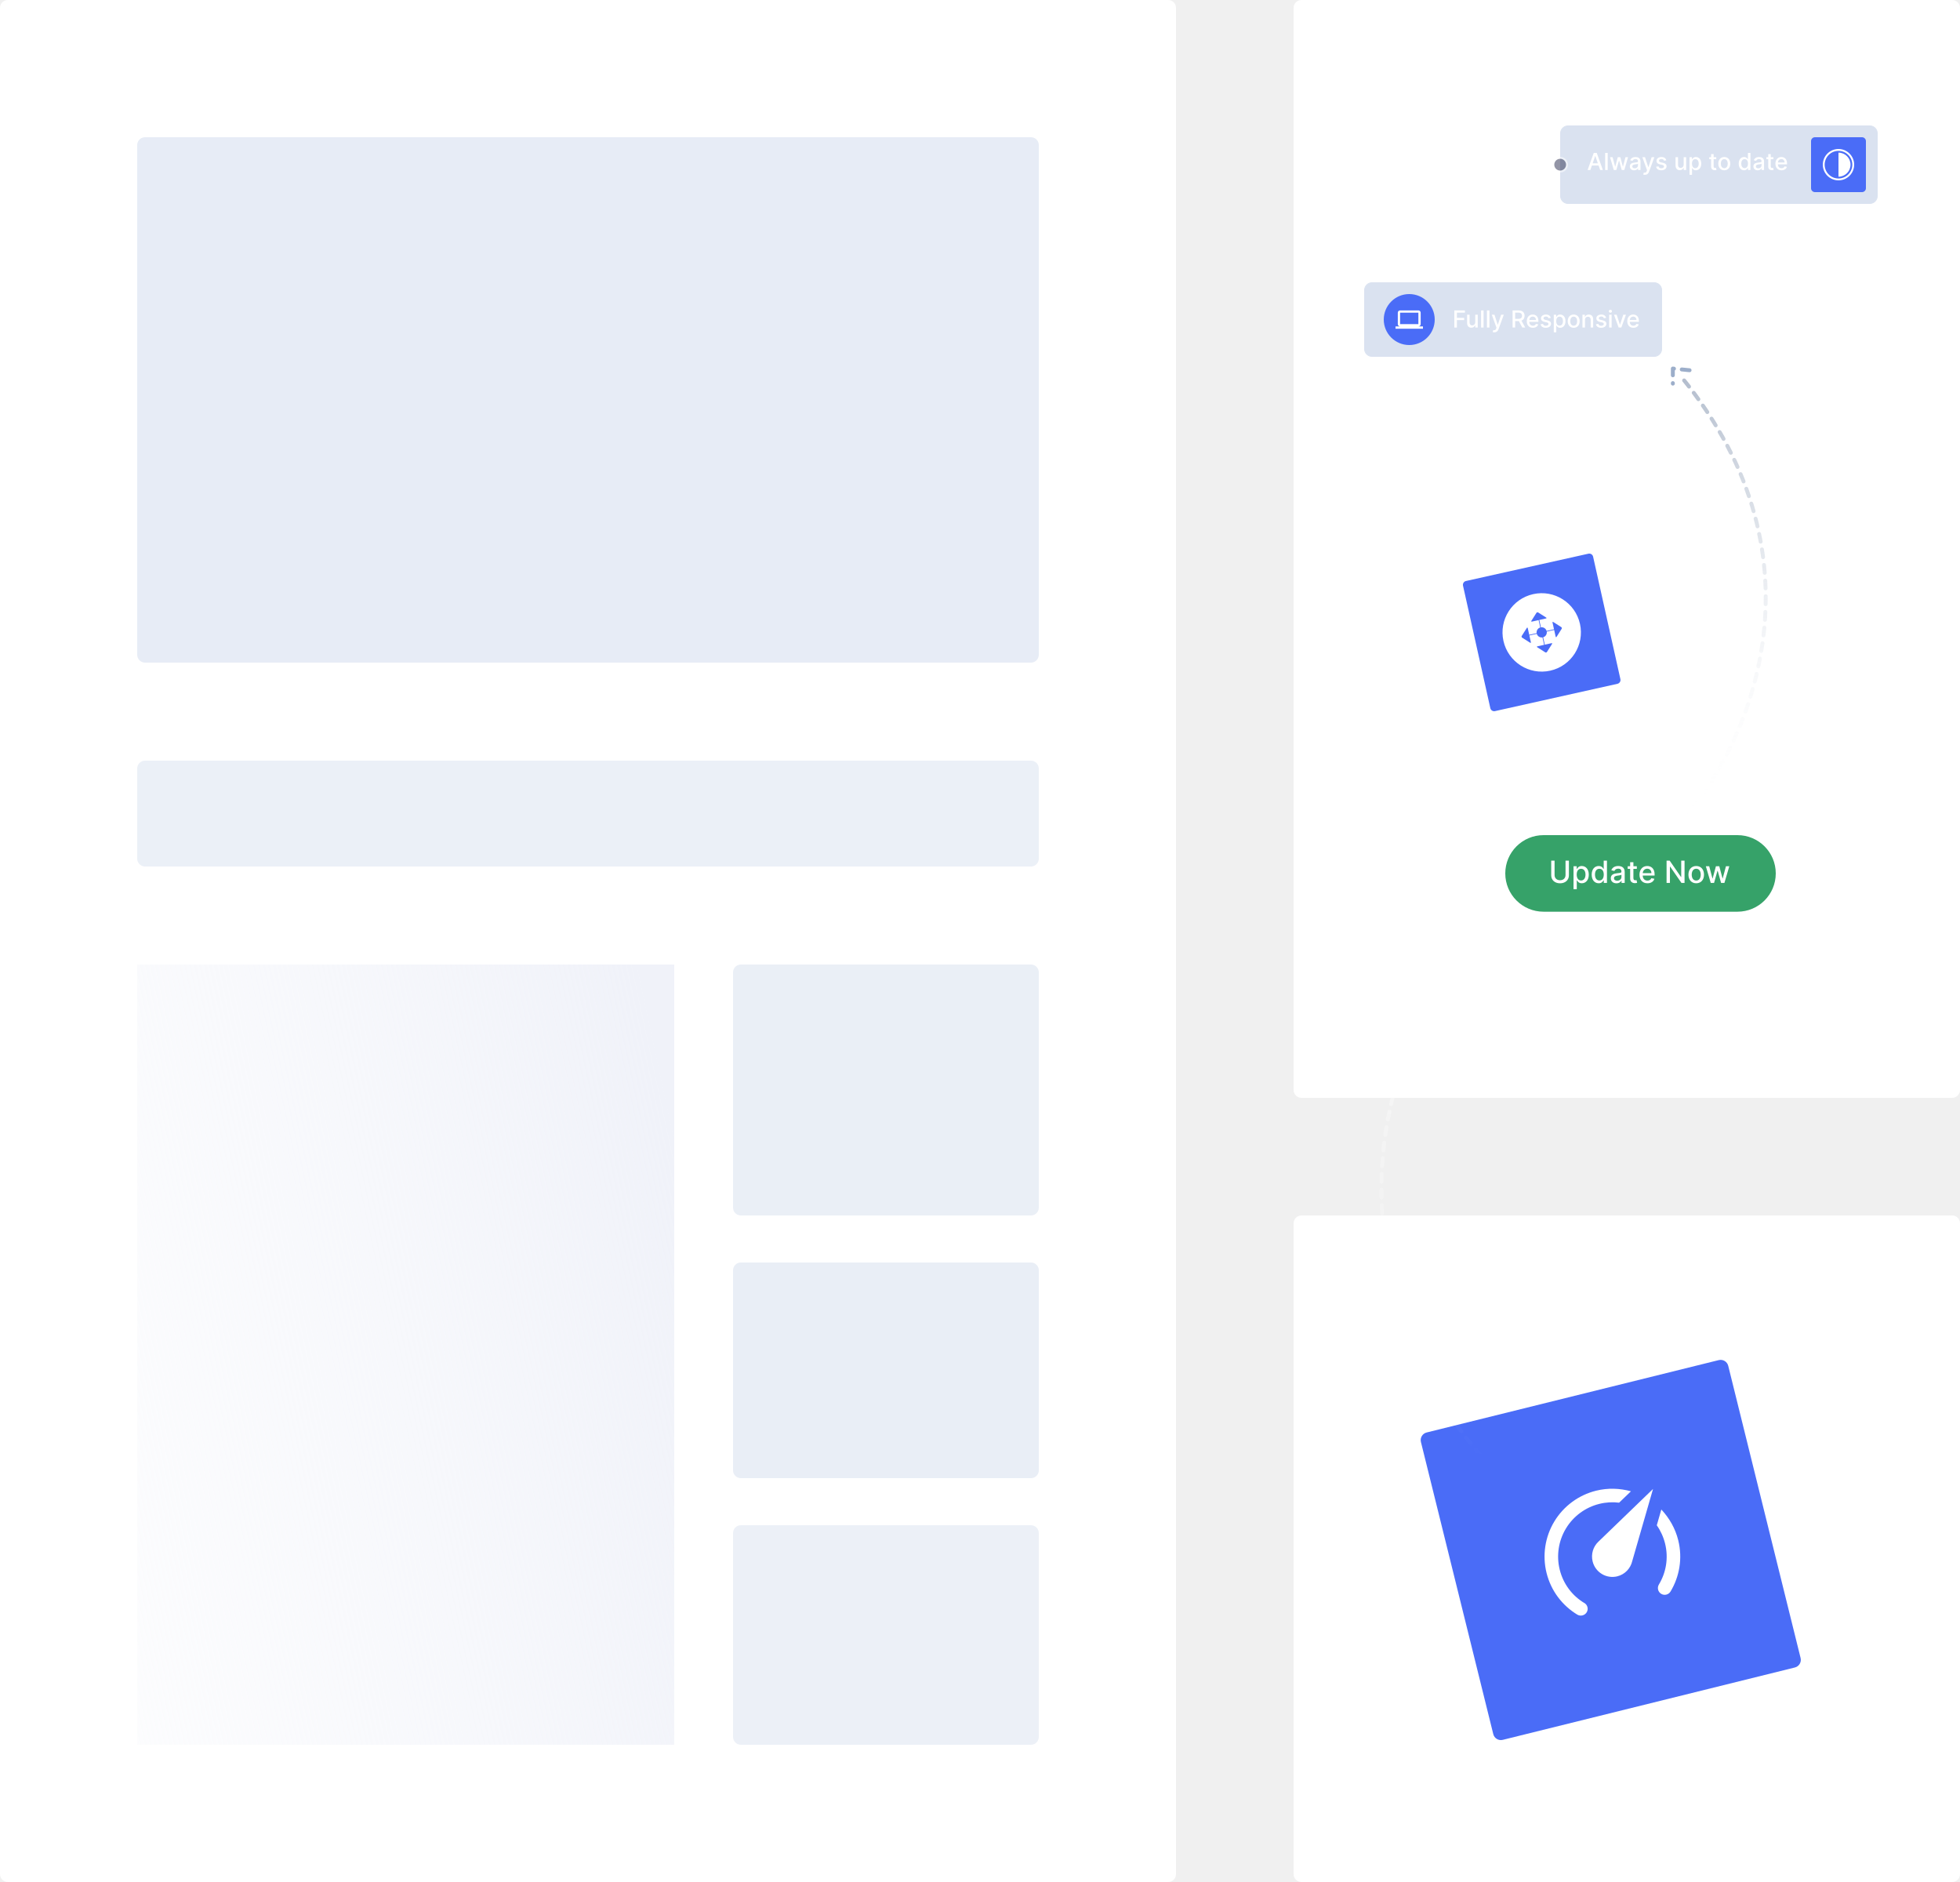
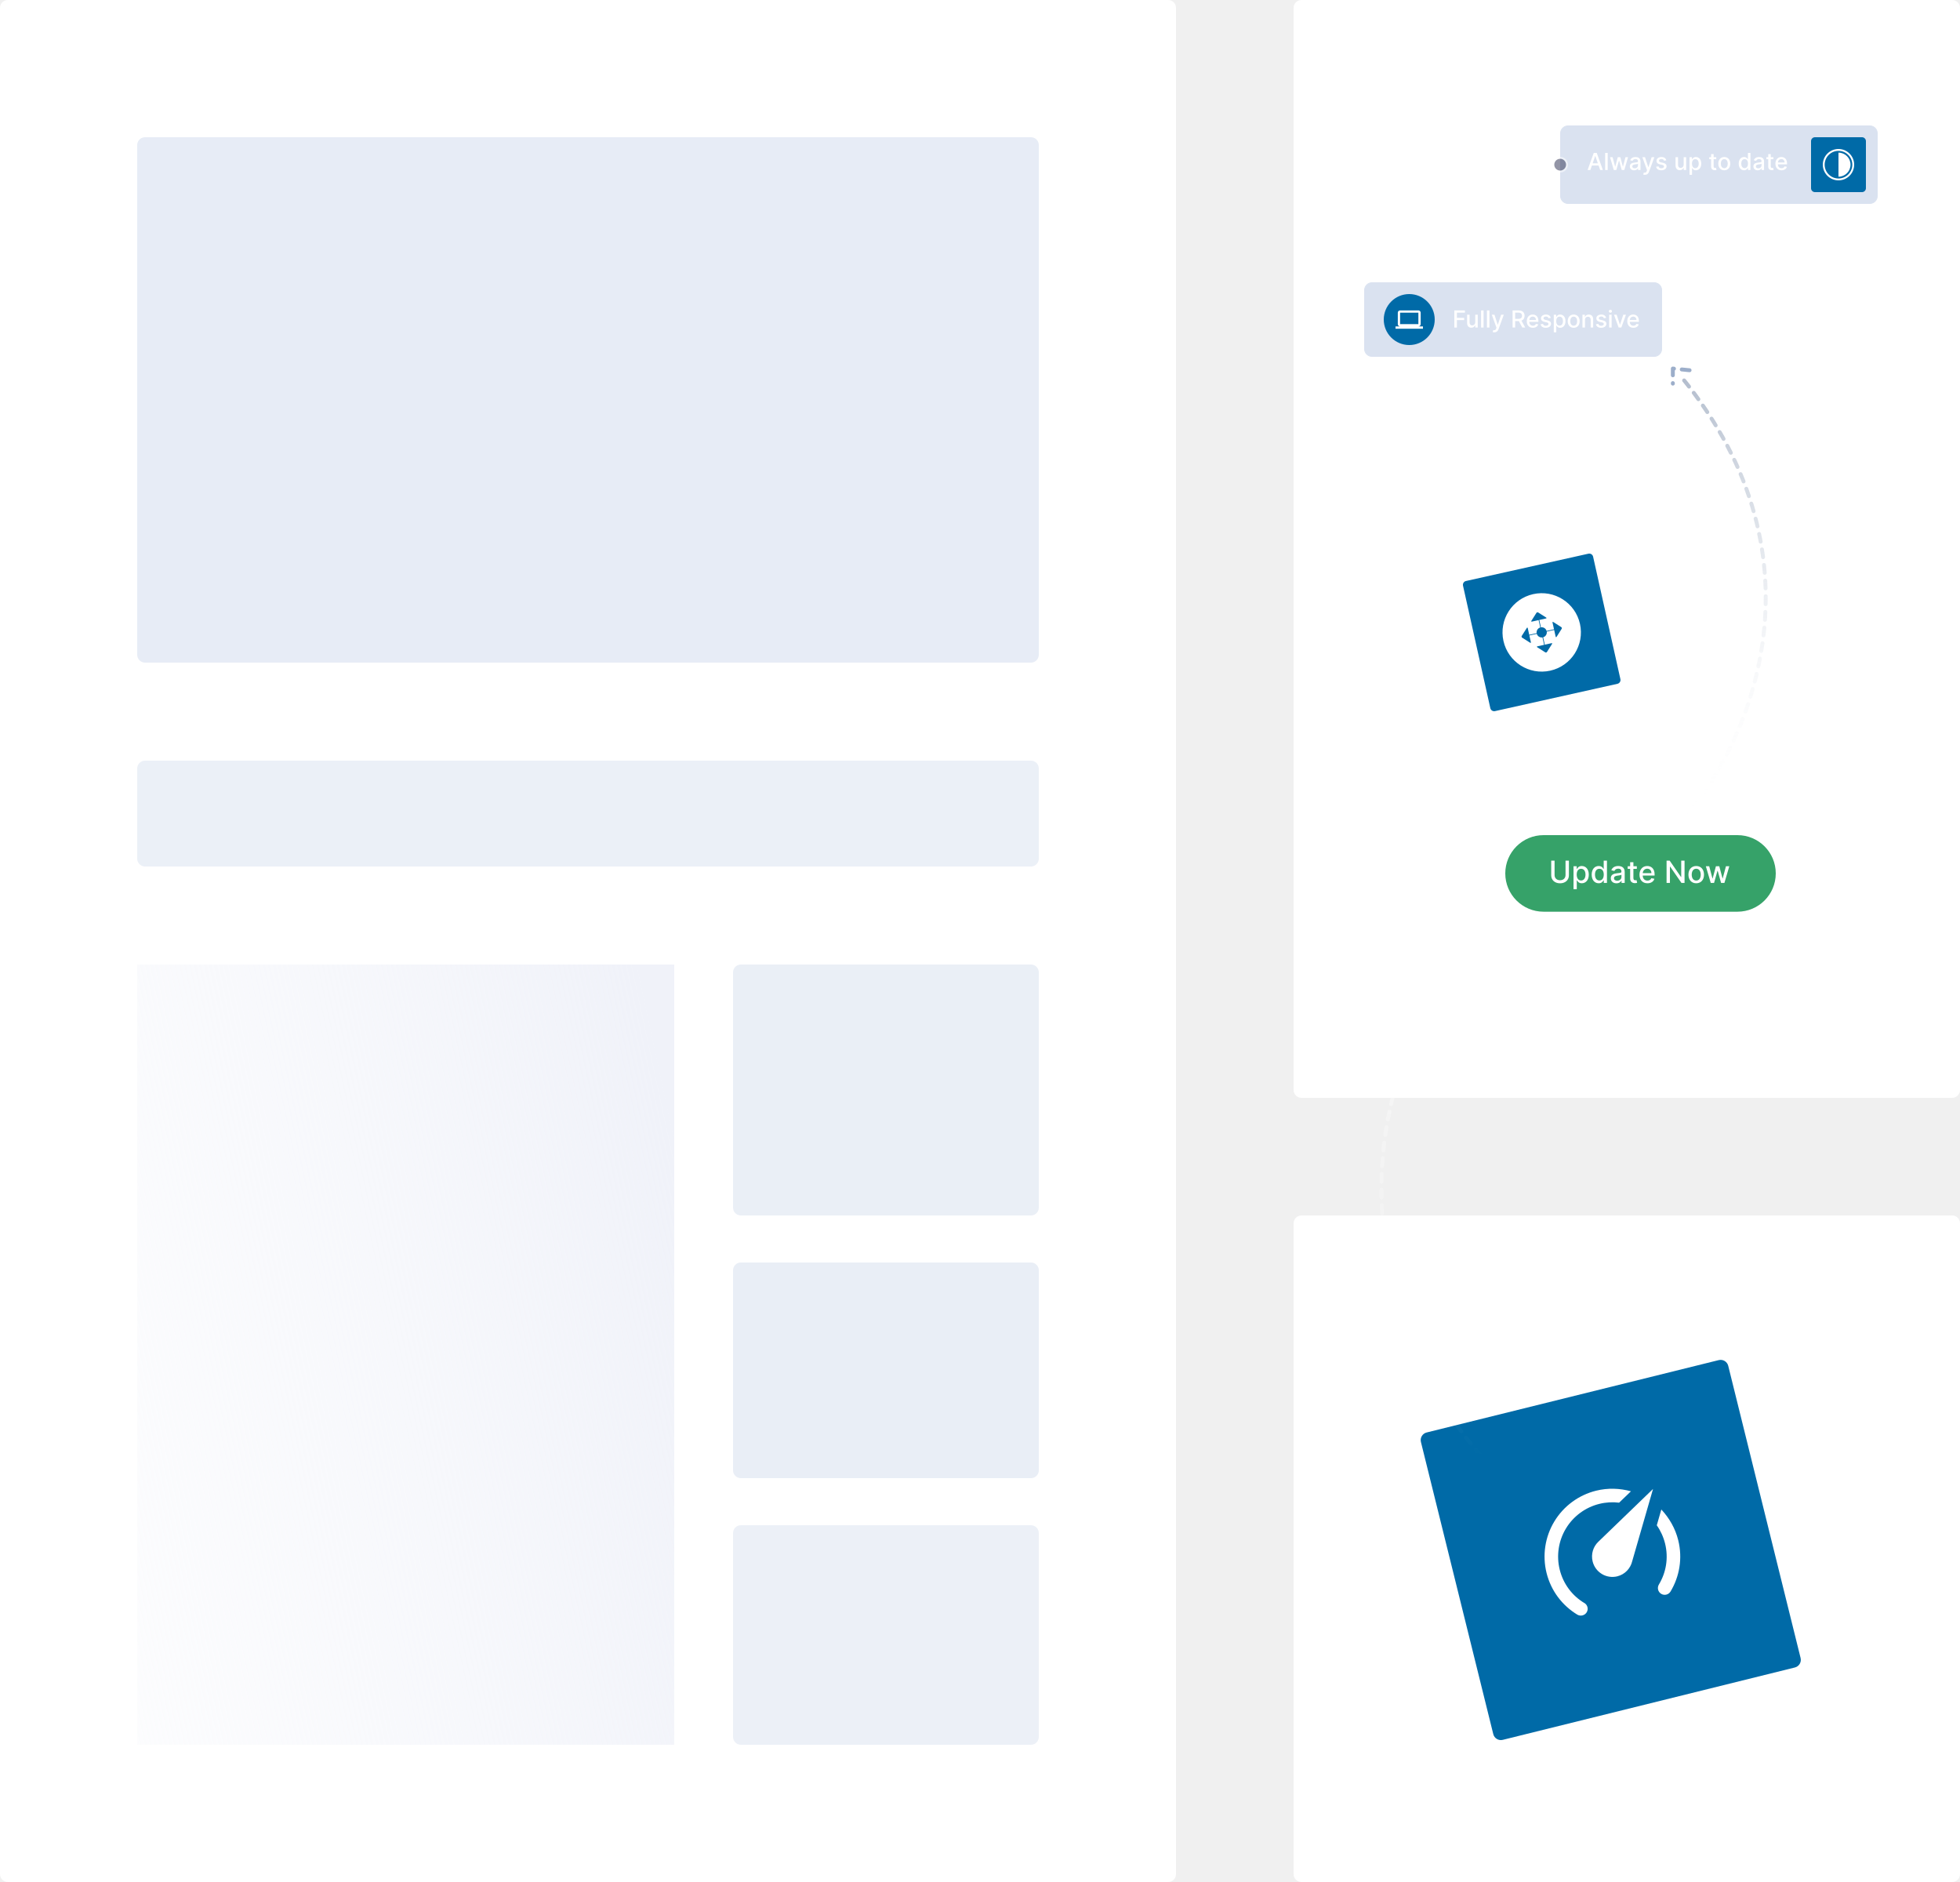
<svg xmlns="http://www.w3.org/2000/svg" width="500" height="480" viewBox="0 0 500 480" fill="none">
  <rect x="330" y="310" width="170" height="170" rx="2" fill="white" />
-   <rect x="362" y="365.831" width="80.765" height="80.765" rx="2" transform="rotate(-13.9128 362 365.831)" fill="#4A6CF7" />
+   <rect x="362" y="365.831" width="80.765" height="80.765" rx="2" transform="rotate(-13.9128 362 365.831)" fill="#006AA7" />
  <path d="M412.572 402.039C411.235 402.37 409.822 402.156 408.643 401.445C407.464 400.734 406.615 399.584 406.284 398.247C405.818 396.366 406.435 394.466 407.718 393.239L421.691 379.757L416.388 398.152C415.956 400.006 414.538 401.552 412.572 402.039ZM407.162 380.2C410.203 379.447 413.25 379.584 416.061 380.349L413.037 383.256C411.434 383.047 409.675 383.144 407.995 383.56C404.43 384.443 401.363 386.705 399.467 389.85C397.571 392.995 397.002 396.764 397.884 400.328C398.804 404.041 401.131 407.03 404.167 408.846L404.183 408.842C405.001 409.335 405.263 410.393 404.77 411.21C404.277 412.028 403.202 412.294 402.389 411.818C398.595 409.531 395.673 405.797 394.525 401.16C393.421 396.705 394.132 391.994 396.502 388.063C398.873 384.132 402.707 381.304 407.162 380.2ZM428.123 392.838C429.271 397.474 428.43 402.14 426.143 405.934C425.646 406.735 424.587 406.997 423.77 406.504C422.952 406.011 422.69 404.953 423.183 404.135C425.016 401.096 425.683 397.383 424.763 393.67C424.347 391.99 423.612 390.389 422.649 389.023L423.808 384.992C425.826 387.166 427.365 389.78 428.123 392.838Z" fill="white" />
  <rect width="300" height="480" rx="2" fill="white" />
  <rect x="35" y="35" width="230" height="134" rx="2" fill="#DAE2F0" fill-opacity="0.66" />
  <rect opacity="0.53" x="35" y="194" width="230" height="27" rx="2" fill="#DAE2F0" />
  <rect x="35" y="246" width="137" height="199" fill="url(#paint0_linear_1028_1032)" />
  <rect opacity="0.57" x="187" y="246" width="78" height="64" rx="2" fill="#DAE2F0" />
  <rect opacity="0.6" x="187" y="322" width="78" height="55" rx="2" fill="#DAE2F0" />
  <rect opacity="0.5" x="187" y="389" width="78" height="56" rx="2" fill="#DAE2F0" />
  <path d="M377.795 371.295C358.482 349.772 331.574 292.451 378.448 235.356" stroke="url(#paint1_linear_1028_1032)" stroke-linecap="round" stroke-linejoin="round" stroke-dasharray="2 2" />
  <path d="M375.753 233.513L380.883 233V237.617" stroke="url(#paint2_linear_1028_1032)" stroke-linecap="round" stroke-linejoin="round" stroke-dasharray="2 2" />
  <rect x="330" width="170" height="280" rx="2" fill="white" />
  <rect x="384" y="213" width="69" height="19.528" rx="9.764" fill="#36A269" />
  <path d="M399.37 219.51V223.177C399.37 223.948 398.838 224.503 397.972 224.503C397.109 224.503 396.574 223.948 396.574 223.177V219.51H395.717V223.246C395.717 224.439 396.61 225.285 397.972 225.285C399.334 225.285 400.23 224.439 400.23 223.246V219.51H399.37Z" fill="white" />
  <path d="M401.41 226.788H402.239V224.528H402.289C402.439 224.8 402.744 225.274 403.521 225.274C404.553 225.274 405.302 224.447 405.302 223.069C405.302 221.687 404.541 220.875 403.512 220.875C402.722 220.875 402.436 221.357 402.289 221.621H402.22V220.93H401.41V226.788ZM402.222 223.06C402.222 222.17 402.611 221.579 403.335 221.579C404.087 221.579 404.464 222.214 404.464 223.06C404.464 223.915 404.075 224.567 403.335 224.567C402.622 224.567 402.222 223.956 402.222 223.06Z" fill="white" />
  <path d="M407.826 225.274C408.602 225.274 408.908 224.8 409.057 224.528H409.127V225.191H409.937V219.51H409.107V221.621H409.057C408.908 221.357 408.625 220.875 407.831 220.875C406.802 220.875 406.045 221.687 406.045 223.069C406.045 224.447 406.791 225.274 407.826 225.274ZM408.009 224.567C407.268 224.567 406.883 223.915 406.883 223.06C406.883 222.214 407.26 221.579 408.009 221.579C408.733 221.579 409.121 222.17 409.121 223.06C409.121 223.956 408.725 224.567 408.009 224.567Z" fill="white" />
  <path d="M412.36 225.285C413.065 225.285 413.462 224.927 413.62 224.608H413.653V225.191H414.463V222.361C414.463 221.121 413.487 220.875 412.81 220.875C412.039 220.875 411.329 221.185 411.051 221.962L411.831 222.139C411.953 221.837 412.263 221.546 412.821 221.546C413.356 221.546 413.631 221.826 413.631 222.309V222.328C413.631 222.63 413.32 222.625 412.555 222.714C411.747 222.808 410.921 223.019 410.921 223.987C410.921 224.825 411.55 225.285 412.36 225.285ZM412.541 224.619C412.072 224.619 411.734 224.408 411.734 223.998C411.734 223.554 412.127 223.396 412.607 223.332C412.876 223.296 413.514 223.224 413.634 223.105V223.654C413.634 224.159 413.231 224.619 412.541 224.619Z" fill="white" />
  <path d="M417.557 220.93H416.683V219.909H415.853V220.93H415.229V221.596H415.853V224.112C415.851 224.886 416.442 225.26 417.096 225.246C417.36 225.243 417.537 225.194 417.634 225.157L417.485 224.472C417.429 224.483 417.326 224.508 417.193 224.508C416.924 224.508 416.683 224.42 416.683 223.94V221.596H417.557V220.93Z" fill="white" />
  <path d="M420.265 225.277C421.194 225.277 421.851 224.819 422.04 224.126L421.255 223.984C421.105 224.386 420.745 224.592 420.273 224.592C419.563 224.592 419.086 224.131 419.064 223.31H422.093V223.016C422.093 221.476 421.172 220.875 420.206 220.875C419.019 220.875 418.237 221.779 418.237 223.088C418.237 224.411 419.008 225.277 420.265 225.277ZM419.066 222.689C419.1 222.084 419.538 221.56 420.212 221.56C420.856 221.56 421.277 222.037 421.28 222.689H419.066Z" fill="white" />
  <path d="M429.732 219.51H428.883V223.682H428.83L425.94 219.51H425.147V225.191H426.004V221.024H426.057L428.944 225.191H429.732V219.51Z" fill="white" />
  <path d="M432.71 225.277C433.912 225.277 434.697 224.397 434.697 223.08C434.697 221.754 433.912 220.875 432.71 220.875C431.509 220.875 430.724 221.754 430.724 223.08C430.724 224.397 431.509 225.277 432.71 225.277ZM432.713 224.58C431.928 224.58 431.562 223.895 431.562 223.077C431.562 222.261 431.928 221.568 432.713 221.568C433.493 221.568 433.859 222.261 433.859 223.077C433.859 223.895 433.493 224.58 432.713 224.58Z" fill="white" />
  <path d="M436.416 225.191H437.26L438.125 222.114H438.189L439.054 225.191H439.9L441.151 220.93H440.294L439.465 224.045H439.423L438.591 220.93H437.734L436.896 224.059H436.855L436.02 220.93H435.163L436.416 225.191Z" fill="white" />
  <path d="M429.313 209C445.373 191.102 467.749 143.437 428.77 95.96" stroke="url(#paint3_linear_1028_1032)" stroke-linecap="round" stroke-linejoin="round" stroke-dasharray="2 2" />
  <path d="M431.011 94.427L426.746 94V97.839" stroke="#9CAECA" stroke-linecap="round" stroke-linejoin="round" stroke-dasharray="2 2" />
  <path d="M425.919 209.551C429.35 203.094 432.466 187.388 417.488 176.228" stroke="url(#paint4_linear_1028_1032)" stroke-width="0.7" stroke-linecap="round" stroke-linejoin="round" stroke-dasharray="2 2" />
  <rect x="348.1" y="72.1" width="75.8" height="18.8" rx="1.9" fill="#DAE2F0" stroke="#DAE2F0" stroke-width="0.2" />
  <path d="M371 83.538H371.658V81.636H373.512V81.071H371.658V79.742H373.706V79.175H371V83.538Z" fill="white" />
  <path d="M376.333 82.181C376.335 82.737 375.921 83.001 375.563 83.001C375.169 83.001 374.896 82.716 374.896 82.271V80.266H374.259V82.347C374.259 83.159 374.705 83.581 375.333 83.581C375.825 83.581 376.16 83.321 376.311 82.972H376.345V83.538H376.972V80.266H376.333V82.181Z" fill="white" />
  <path d="M378.465 79.175H377.828V83.538H378.465V79.175Z" fill="white" />
  <path d="M379.959 79.175H379.322V83.538H379.959V79.175Z" fill="white" />
  <path d="M381.219 84.766C381.745 84.766 382.077 84.491 382.267 83.975L383.62 80.272L382.932 80.266L382.103 82.805H382.069L381.24 80.266H380.558L381.756 83.581L381.677 83.798C381.515 84.233 381.287 84.269 380.938 84.173L380.784 84.695C380.861 84.729 381.027 84.766 381.219 84.766Z" fill="white" />
  <path d="M385.859 83.538H386.518V81.887H387.413C387.428 81.887 387.44 81.887 387.455 81.887L388.342 83.538H389.092L388.124 81.772C388.659 81.574 388.925 81.129 388.925 80.543C388.925 79.739 388.427 79.175 387.415 79.175H385.859V83.538ZM386.518 81.32V79.739H387.344C387.994 79.739 388.263 80.048 388.263 80.543C388.263 81.035 387.994 81.32 387.353 81.32H386.518Z" fill="white" />
  <path d="M391.045 83.604C391.759 83.604 392.264 83.253 392.409 82.72L391.806 82.612C391.691 82.921 391.414 83.078 391.051 83.078C390.506 83.078 390.139 82.724 390.122 82.094H392.449V81.868C392.449 80.685 391.742 80.223 391 80.223C390.088 80.223 389.487 80.918 389.487 81.923C389.487 82.94 390.08 83.604 391.045 83.604ZM390.124 81.617C390.15 81.152 390.487 80.749 391.004 80.749C391.499 80.749 391.823 81.116 391.825 81.617H390.124Z" fill="white" />
  <path d="M395.608 81.065C395.476 80.555 395.078 80.223 394.37 80.223C393.631 80.223 393.107 80.613 393.107 81.192C393.107 81.657 393.388 81.966 394.002 82.102L394.556 82.224C394.871 82.294 395.018 82.435 395.018 82.639C395.018 82.893 394.748 83.091 394.33 83.091C393.949 83.091 393.703 82.927 393.627 82.605L393.011 82.699C393.118 83.278 393.599 83.604 394.334 83.604C395.125 83.604 395.672 83.185 395.672 82.592C395.672 82.13 395.378 81.844 394.777 81.706L394.257 81.587C393.897 81.501 393.742 81.38 393.744 81.158C393.742 80.907 394.015 80.728 394.377 80.728C394.773 80.728 394.956 80.947 395.031 81.167L395.608 81.065Z" fill="white" />
  <path d="M396.373 84.766H397.01V83.029H397.048C397.163 83.238 397.398 83.602 397.994 83.602C398.787 83.602 399.362 82.967 399.362 81.908C399.362 80.847 398.778 80.223 397.988 80.223C397.381 80.223 397.161 80.594 397.048 80.796H396.995V80.266H396.373V84.766ZM396.997 81.902C396.997 81.218 397.295 80.764 397.851 80.764C398.429 80.764 398.719 81.252 398.719 81.902C398.719 82.558 398.42 83.059 397.851 83.059C397.304 83.059 396.997 82.59 396.997 81.902Z" fill="white" />
  <path d="M401.454 83.604C402.377 83.604 402.98 82.929 402.98 81.917C402.98 80.898 402.377 80.223 401.454 80.223C400.532 80.223 399.929 80.898 399.929 81.917C399.929 82.929 400.532 83.604 401.454 83.604ZM401.456 83.07C400.854 83.07 400.572 82.543 400.572 81.915C400.572 81.288 400.854 80.756 401.456 80.756C402.055 80.756 402.336 81.288 402.336 81.915C402.336 82.543 402.055 83.07 401.456 83.07Z" fill="white" />
  <path d="M404.328 81.595C404.328 81.073 404.648 80.775 405.091 80.775C405.523 80.775 405.786 81.058 405.786 81.533V83.538H406.423V81.457C406.423 80.647 405.977 80.223 405.308 80.223C404.816 80.223 404.494 80.451 404.343 80.798H404.303V80.266H403.691V83.538H404.328V81.595Z" fill="white" />
  <path d="M409.729 81.065C409.597 80.555 409.199 80.223 408.491 80.223C407.752 80.223 407.228 80.613 407.228 81.192C407.228 81.657 407.509 81.966 408.123 82.102L408.677 82.224C408.992 82.294 409.139 82.435 409.139 82.639C409.139 82.893 408.869 83.091 408.451 83.091C408.07 83.091 407.825 82.927 407.748 82.605L407.132 82.699C407.239 83.278 407.72 83.604 408.455 83.604C409.246 83.604 409.793 83.185 409.793 82.592C409.793 82.13 409.499 81.844 408.898 81.706L408.379 81.587C408.018 81.501 407.863 81.38 407.865 81.158C407.863 80.907 408.136 80.728 408.498 80.728C408.894 80.728 409.077 80.947 409.152 81.167L409.729 81.065Z" fill="white" />
  <path d="M410.494 83.538H411.131V80.266H410.494V83.538ZM410.816 79.761C411.035 79.761 411.218 79.59 411.218 79.381C411.218 79.173 411.035 79 410.816 79C410.594 79 410.413 79.173 410.413 79.381C410.413 79.59 410.594 79.761 410.816 79.761Z" fill="white" />
  <path d="M414.788 80.266H414.104L413.277 82.784H413.243L412.414 80.266H411.73L412.919 83.538H413.601L414.788 80.266Z" fill="white" />
  <path d="M416.68 83.604C417.393 83.604 417.898 83.253 418.043 82.72L417.44 82.612C417.325 82.921 417.048 83.078 416.686 83.078C416.141 83.078 415.774 82.724 415.757 82.094H418.084V81.868C418.084 80.685 417.376 80.223 416.635 80.223C415.723 80.223 415.122 80.918 415.122 81.923C415.122 82.94 415.714 83.604 416.68 83.604ZM415.759 81.617C415.785 81.152 416.121 80.749 416.639 80.749C417.134 80.749 417.457 81.116 417.46 81.617H415.759Z" fill="white" />
-   <circle cx="359.5" cy="81.5" r="6.5" fill="#4A6CF7" />
+   <circle cx="359.5" cy="81.5" r="6.5" fill="#006AA7" />
  <path d="M357.167 79.75H361.833V82.667H357.167V79.75ZM361.833 83.25C361.988 83.25 362.136 83.189 362.246 83.079C362.355 82.97 362.417 82.822 362.417 82.667V79.75C362.417 79.427 362.154 79.167 361.833 79.167H357.167C356.843 79.167 356.583 79.427 356.583 79.75V82.667C356.583 82.822 356.645 82.97 356.754 83.079C356.864 83.189 357.012 83.25 357.167 83.25H356V83.834H363V83.25H361.833Z" fill="white" />
-   <rect x="373" y="148.4" width="34" height="34" rx="1" transform="rotate(-12.5713 373 148.4)" fill="#4A6CF7" />
+   <rect x="373" y="148.4" width="34" height="34" rx="1" transform="rotate(-12.5713 373 148.4)" fill="#006AA7" />
  <circle cx="393.293" cy="161.293" r="10" transform="rotate(-12.5713 393.293 161.293)" fill="white" />
  <g clip-path="url(#clip0_1028_1032)">
-     <path d="M398.281 159.94L396.256 158.653C396.106 158.557 396.015 158.621 396.054 158.795L396.433 160.496L394.539 160.918C394.355 160.293 393.738 159.901 393.094 160L392.675 158.119L394.375 157.74C394.55 157.701 394.569 157.592 394.418 157.496L392.393 156.21C392.242 156.114 392.043 156.159 391.948 156.309L390.661 158.334C390.565 158.485 390.629 158.575 390.803 158.536L392.504 158.157L392.923 160.037C392.298 160.222 391.905 160.838 392.005 161.482L390.111 161.905L389.732 160.205C389.693 160.031 389.584 160.012 389.489 160.162L388.202 162.188C388.106 162.338 388.151 162.537 388.301 162.633L390.326 163.919C390.477 164.015 390.567 163.952 390.528 163.777L390.149 162.076L392.04 161.654C392.225 162.279 392.842 162.671 393.486 162.572L393.908 164.463L392.208 164.842C392.034 164.881 392.015 164.99 392.165 165.086L394.191 166.372C394.341 166.468 394.54 166.424 394.636 166.273L395.923 164.248C396.018 164.097 395.955 164.007 395.78 164.046L394.082 164.425L393.661 162.535C394.286 162.35 394.678 161.734 394.579 161.09L396.471 160.668L396.85 162.369C396.889 162.543 396.997 162.562 397.093 162.412L398.38 160.386C398.476 160.236 398.432 160.035 398.281 159.94Z" fill="#4A6CF7" />
+     <path d="M398.281 159.94L396.256 158.653C396.106 158.557 396.015 158.621 396.054 158.795L396.433 160.496L394.539 160.918C394.355 160.293 393.738 159.901 393.094 160L392.675 158.119L394.375 157.74C394.55 157.701 394.569 157.592 394.418 157.496L392.393 156.21C392.242 156.114 392.043 156.159 391.948 156.309L390.661 158.334C390.565 158.485 390.629 158.575 390.803 158.536L392.504 158.157L392.923 160.037C392.298 160.222 391.905 160.838 392.005 161.482L390.111 161.905L389.732 160.205C389.693 160.031 389.584 160.012 389.489 160.162L388.202 162.188C388.106 162.338 388.151 162.537 388.301 162.633L390.326 163.919C390.477 164.015 390.567 163.952 390.528 163.777L390.149 162.076L392.04 161.654C392.225 162.279 392.842 162.671 393.486 162.572L393.908 164.463L392.208 164.842C392.034 164.881 392.015 164.99 392.165 165.086L394.191 166.372C394.341 166.468 394.54 166.424 394.636 166.273L395.923 164.248C396.018 164.097 395.955 164.007 395.78 164.046L394.082 164.425L393.661 162.535C394.286 162.35 394.678 161.734 394.579 161.09L396.471 160.668L396.85 162.369C396.889 162.543 396.997 162.562 397.093 162.412L398.38 160.386C398.476 160.236 398.432 160.035 398.281 159.94Z" fill="#006AA7" />
  </g>
  <rect x="398.1" y="32.1" width="80.8" height="19.8" rx="1.9" fill="#DAE2F0" stroke="#DAE2F0" stroke-width="0.2" />
-   <rect x="462" y="35" width="14" height="14" rx="1" fill="#4A6CF7" />
+   <rect x="462" y="35" width="14" height="14" rx="1" fill="#006AA7" />
  <path d="M468.998 38C466.791 38 465 39.791 465 41.998C465 44.209 466.791 46 468.998 46C471.209 46 473 44.209 473 41.998C473 39.791 471.209 38 468.998 38ZM469 45.524C467.054 45.524 465.476 43.946 465.476 42C465.476 40.054 467.054 38.476 469 38.476C470.946 38.476 472.524 40.054 472.524 42C472.524 43.946 470.946 45.524 469 45.524ZM469 38.928V45.069C470.694 45.069 472.071 43.692 472.071 41.998C472.071 40.308 470.694 38.928 469 38.928Z" fill="white" />
  <path d="M405.699 43.364L406.099 42.209H407.804L408.202 43.364H408.901L407.331 39H406.57L405 43.364H405.699ZM406.291 41.655L406.935 39.793H406.969L407.612 41.655H406.291Z" fill="white" />
  <path d="M410.117 39H409.48V43.364H410.117V39Z" fill="white" />
  <path d="M411.684 43.364H412.332L412.996 41.001H413.045L413.71 43.364H414.36L415.321 40.091H414.663L414.026 42.484H413.994L413.354 40.091H412.696L412.053 42.494H412.021L411.379 40.091H410.721L411.684 43.364Z" fill="white" />
  <path d="M416.878 43.436C417.419 43.436 417.724 43.161 417.845 42.916H417.871V43.364H418.493V41.19C418.493 40.238 417.743 40.048 417.223 40.048C416.631 40.048 416.085 40.287 415.872 40.883L416.471 41.02C416.565 40.788 416.803 40.564 417.232 40.564C417.643 40.564 417.854 40.779 417.854 41.15V41.165C417.854 41.397 417.615 41.393 417.027 41.461C416.407 41.533 415.772 41.695 415.772 42.439C415.772 43.082 416.256 43.436 416.878 43.436ZM417.017 42.925C416.656 42.925 416.396 42.763 416.396 42.447C416.396 42.106 416.699 41.985 417.068 41.936C417.274 41.908 417.764 41.853 417.856 41.761V42.183C417.856 42.571 417.547 42.925 417.017 42.925Z" fill="white" />
  <path d="M419.627 44.591C420.153 44.591 420.486 44.316 420.675 43.8L422.028 40.097L421.34 40.091L420.511 42.631H420.477L419.648 40.091H418.967L420.164 43.406L420.085 43.624C419.923 44.058 419.695 44.094 419.346 43.999L419.192 44.521C419.269 44.555 419.435 44.591 419.627 44.591Z" fill="white" />
  <path d="M425.081 40.89C424.949 40.381 424.551 40.048 423.843 40.048C423.104 40.048 422.58 40.438 422.58 41.018C422.58 41.482 422.861 41.791 423.475 41.928L424.029 42.049C424.344 42.119 424.491 42.26 424.491 42.465C424.491 42.718 424.22 42.916 423.803 42.916C423.421 42.916 423.176 42.752 423.1 42.43L422.484 42.524C422.59 43.104 423.072 43.43 423.807 43.43C424.597 43.43 425.145 43.01 425.145 42.418C425.145 41.955 424.851 41.67 424.25 41.531L423.73 41.412C423.37 41.327 423.215 41.205 423.217 40.984C423.215 40.732 423.487 40.553 423.85 40.553C424.246 40.553 424.429 40.773 424.504 40.992L425.081 40.89Z" fill="white" />
  <path d="M429.507 42.006C429.509 42.562 429.095 42.827 428.737 42.827C428.343 42.827 428.07 42.541 428.07 42.096V40.091H427.433V42.173C427.433 42.984 427.879 43.406 428.507 43.406C428.999 43.406 429.334 43.146 429.485 42.797H429.519V43.364H430.146V40.091H429.507V42.006Z" fill="white" />
  <path d="M431.002 44.591H431.639V42.854H431.677C431.792 43.063 432.027 43.428 432.623 43.428C433.416 43.428 433.991 42.793 433.991 41.734C433.991 40.673 433.407 40.048 432.617 40.048C432.01 40.048 431.79 40.419 431.677 40.621H431.624V40.091H431.002V44.591ZM431.626 41.727C431.626 41.043 431.924 40.59 432.48 40.59C433.058 40.59 433.348 41.077 433.348 41.727C433.348 42.383 433.049 42.884 432.48 42.884C431.933 42.884 431.626 42.416 431.626 41.727Z" fill="white" />
  <path d="M437.82 40.091H437.149V39.307H436.512V40.091H436.033V40.602H436.512V42.535C436.51 43.129 436.964 43.417 437.467 43.406C437.669 43.404 437.806 43.366 437.88 43.338L437.765 42.812C437.722 42.82 437.644 42.84 437.541 42.84C437.335 42.84 437.149 42.771 437.149 42.403V40.602H437.82V40.091Z" fill="white" />
  <path d="M439.869 43.43C440.791 43.43 441.394 42.754 441.394 41.742C441.394 40.724 440.791 40.048 439.869 40.048C438.946 40.048 438.343 40.724 438.343 41.742C438.343 42.754 438.946 43.43 439.869 43.43ZM439.871 42.895C439.268 42.895 438.987 42.369 438.987 41.74C438.987 41.114 439.268 40.581 439.871 40.581C440.469 40.581 440.751 41.114 440.751 41.74C440.751 42.369 440.469 42.895 439.871 42.895Z" fill="white" />
  <path d="M444.918 43.428C445.515 43.428 445.749 43.063 445.864 42.854H445.918V43.364H446.54V39H445.903V40.621H445.864C445.749 40.419 445.532 40.048 444.923 40.048C444.132 40.048 443.55 40.673 443.55 41.734C443.55 42.793 444.124 43.428 444.918 43.428ZM445.059 42.884C444.49 42.884 444.194 42.383 444.194 41.727C444.194 41.077 444.484 40.59 445.059 40.59C445.615 40.59 445.913 41.043 445.913 41.727C445.913 42.416 445.609 42.884 445.059 42.884Z" fill="white" />
  <path d="M448.401 43.436C448.943 43.436 449.247 43.161 449.369 42.916H449.394V43.364H450.017V41.19C450.017 40.238 449.267 40.048 448.747 40.048C448.154 40.048 447.609 40.287 447.396 40.883L447.994 41.02C448.088 40.788 448.327 40.564 448.755 40.564C449.166 40.564 449.377 40.779 449.377 41.15V41.165C449.377 41.397 449.139 41.393 448.551 41.461C447.931 41.533 447.296 41.695 447.296 42.439C447.296 43.082 447.779 43.436 448.401 43.436ZM448.54 42.925C448.18 42.925 447.92 42.763 447.92 42.447C447.92 42.106 448.222 41.985 448.591 41.936C448.798 41.908 449.288 41.853 449.379 41.761V42.183C449.379 42.571 449.07 42.925 448.54 42.925Z" fill="white" />
  <path d="M452.393 40.091H451.722V39.307H451.085V40.091H450.605V40.602H451.085V42.535C451.082 43.129 451.536 43.417 452.039 43.406C452.241 43.404 452.378 43.366 452.452 43.338L452.337 42.812C452.295 42.82 452.216 42.84 452.114 42.84C451.907 42.84 451.722 42.771 451.722 42.403V40.602H452.393V40.091Z" fill="white" />
  <path d="M454.473 43.43C455.187 43.43 455.692 43.078 455.836 42.545L455.233 42.437C455.118 42.746 454.841 42.903 454.479 42.903C453.934 42.903 453.567 42.55 453.55 41.919H455.877V41.693C455.877 40.511 455.17 40.048 454.428 40.048C453.516 40.048 452.915 40.743 452.915 41.749C452.915 42.765 453.508 43.43 454.473 43.43ZM453.552 41.442C453.578 40.977 453.915 40.575 454.432 40.575C454.927 40.575 455.251 40.941 455.253 41.442H453.552Z" fill="white" />
  <circle opacity="0.5" cx="398" cy="42" r="1.75" fill="#282C4D" stroke="white" stroke-width="0.5" />
  <line x1="347" y1="41.75" x2="396" y2="41.75" stroke="url(#paint5_linear_1028_1032)" stroke-width="0.5" />
  <defs>
    <linearGradient id="paint0_linear_1028_1032" x1="156.747" y1="216.683" x2="-149.033" y2="282.186" gradientUnits="userSpaceOnUse">
      <stop stop-color="#F0F2F9" />
      <stop offset="1" stop-color="white" stop-opacity="0" />
    </linearGradient>
    <linearGradient id="paint1_linear_1028_1032" x1="374.3" y1="234.975" x2="361.897" y2="369.833" gradientUnits="userSpaceOnUse">
      <stop stop-color="white" stop-opacity="0.48" />
      <stop offset="1" stop-color="white" stop-opacity="0" />
    </linearGradient>
    <linearGradient id="paint2_linear_1028_1032" x1="378.318" y1="233" x2="378.318" y2="237.617" gradientUnits="userSpaceOnUse">
      <stop stop-color="white" stop-opacity="0.55" />
      <stop offset="1" stop-color="white" stop-opacity="0.62" />
    </linearGradient>
    <linearGradient id="paint3_linear_1028_1032" x1="432.22" y1="95.642" x2="442.533" y2="207.784" gradientUnits="userSpaceOnUse">
      <stop stop-color="#5F7597" stop-opacity="0.48" />
      <stop offset="1" stop-color="white" stop-opacity="0" />
    </linearGradient>
    <linearGradient id="paint4_linear_1028_1032" x1="418.483" y1="175.882" x2="429.732" y2="208.225" gradientUnits="userSpaceOnUse">
      <stop stop-color="white" stop-opacity="0.48" />
      <stop offset="1" stop-color="white" stop-opacity="0" />
    </linearGradient>
    <linearGradient id="paint5_linear_1028_1032" x1="396" y1="42" x2="359.25" y2="42" gradientUnits="userSpaceOnUse">
      <stop stop-color="white" stop-opacity="0.28" />
      <stop offset="1" stop-color="white" stop-opacity="0" />
    </linearGradient>
    <clipPath id="clip0_1028_1032">
      <rect width="12" height="12" fill="white" transform="translate(386.13 156.742) rotate(-12.5713)" />
    </clipPath>
  </defs>
</svg>
